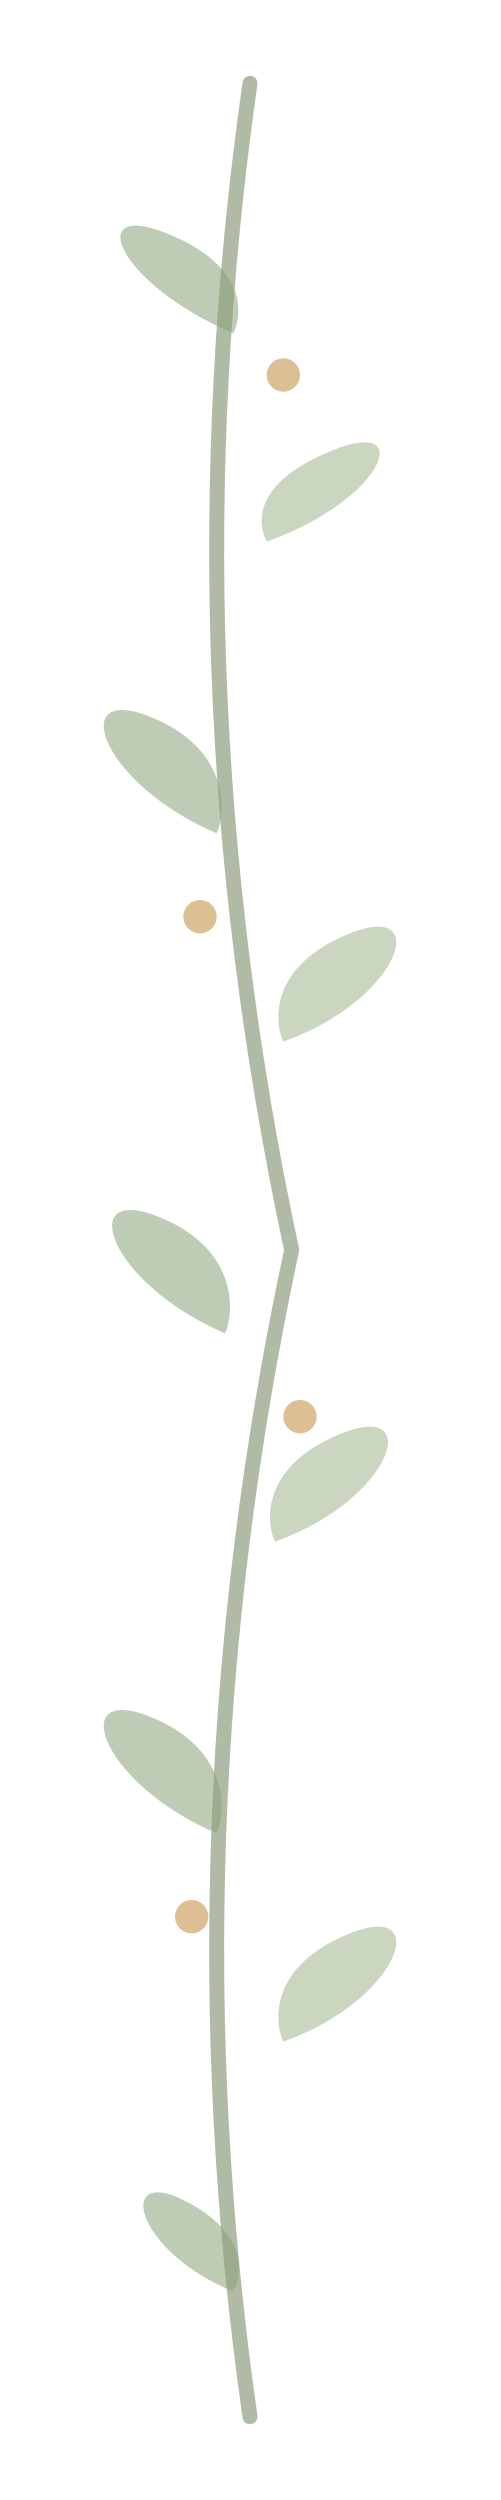
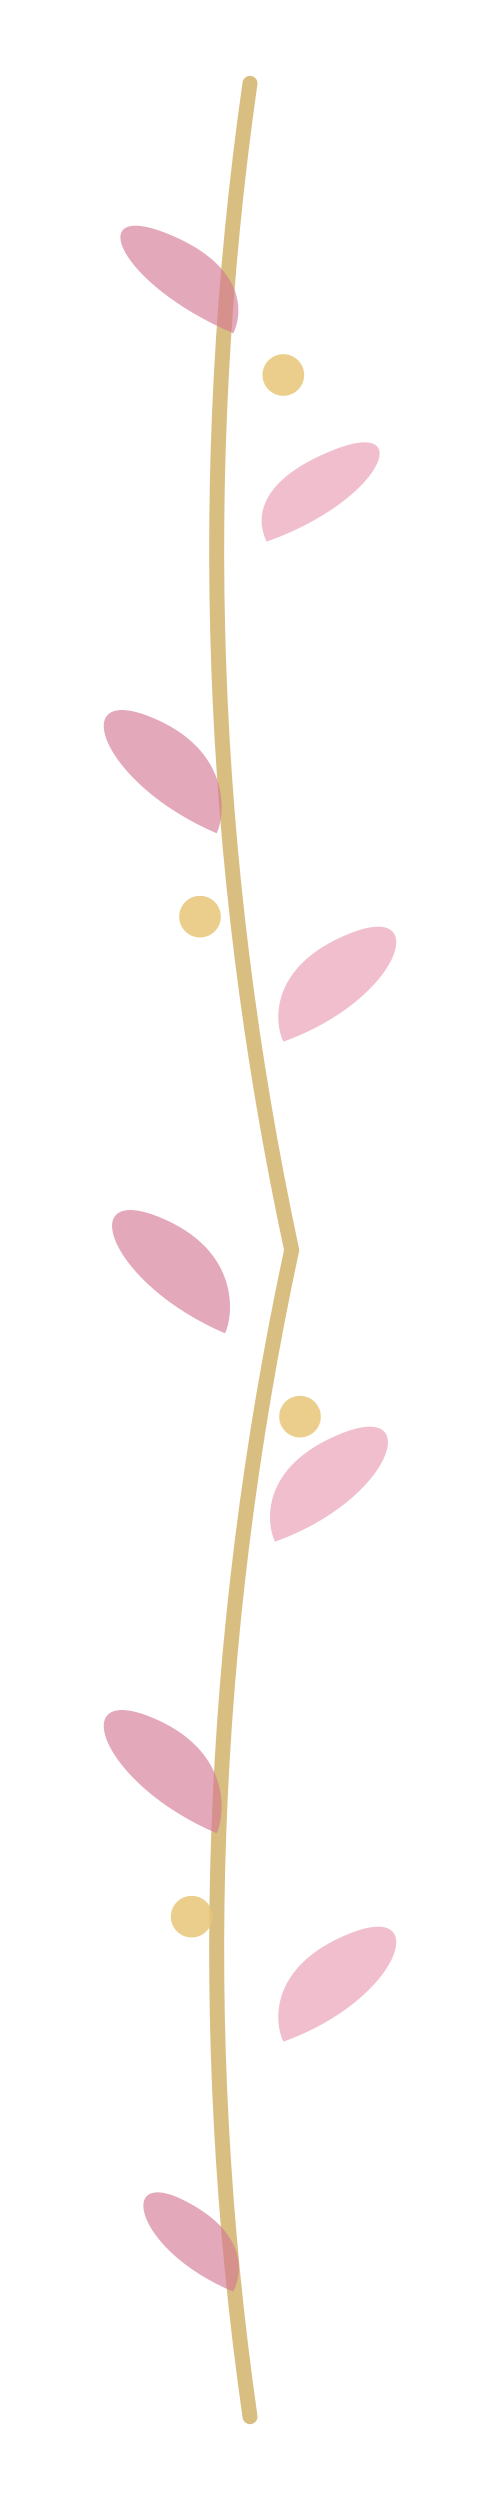
<svg xmlns="http://www.w3.org/2000/svg" width="60" height="300" viewBox="0 0 60 300" fill="none">
-   <path d="M 30 10 Q 20 80 35 150 Q 20 220 30 290" stroke="#7A8E68" stroke-width="1.8" stroke-linecap="round" fill="none" opacity="0.6" />
-   <g fill="#8AA378" opacity="0.55">
+   <path d="M 30 10 Q 20 80 35 150 Q 20 220 30 290" stroke="#C59B3F" stroke-width="1.8" stroke-linecap="round" fill="none" opacity="0.65" />
+   <g fill="#D47A94" opacity="0.65">
    <path d="M 28 40 C 14 34, 10 24, 20 28 C 30 32, 29 38, 28 40 Z" />
-     <path d="M 32 65 C 46 60, 50 50, 40 54 C 30 58, 31 63, 32 65 Z" fill="#9FB58D" />
+     <path d="M 32 65 C 46 60, 50 50, 40 54 C 30 58, 31 63, 32 65 Z" fill="#E89BB2" />
    <path d="M 26 100 C 12 94, 8 82, 18 86 C 28 90, 27 98, 26 100 Z" />
-     <path d="M 34 125 C 48 120, 52 108, 42 112 C 32 116, 33 123, 34 125 Z" fill="#9FB58D" />
+     <path d="M 34 125 C 48 120, 52 108, 42 112 C 32 116, 33 123, 34 125 Z" fill="#E89BB2" />
    <path d="M 27 160 C 13 154, 9 142, 19 146 C 29 150, 28 158, 27 160 Z" />
-     <path d="M 33 185 C 47 180, 51 168, 41 172 C 31 176, 32 183, 33 185 Z" fill="#9FB58D" />
+     <path d="M 33 185 C 47 180, 51 168, 41 172 C 31 176, 32 183, 33 185 Z" fill="#E89BB2" />
    <path d="M 26 220 C 12 214, 8 202, 18 206 C 28 210, 27 218, 26 220 Z" />
-     <path d="M 34 245 C 48 240, 52 228, 42 232 C 32 236, 33 243, 34 245 Z" fill="#9FB58D" />
+     <path d="M 34 245 C 48 240, 52 228, 42 232 C 32 236, 33 243, 34 245 Z" fill="#E89BB2" />
    <path d="M 28 275 C 16 270, 14 260, 22 264 C 30 268, 29 273, 28 275 Z" />
  </g>
-   <circle cx="34" cy="45" r="2" fill="#C4954A" opacity="0.6" />
-   <circle cx="24" cy="110" r="2" fill="#C4954A" opacity="0.6" />
-   <circle cx="36" cy="170" r="2" fill="#C4954A" opacity="0.6" />
-   <circle cx="23" cy="230" r="2" fill="#C4954A" opacity="0.6" />
+   <circle cx="34" cy="45" r="2.5" fill="#E7C678" opacity="0.85" />
+   <circle cx="24" cy="110" r="2.5" fill="#E7C678" opacity="0.85" />
+   <circle cx="36" cy="170" r="2.5" fill="#E7C678" opacity="0.85" />
+   <circle cx="23" cy="230" r="2.5" fill="#E7C678" opacity="0.85" />
</svg>
